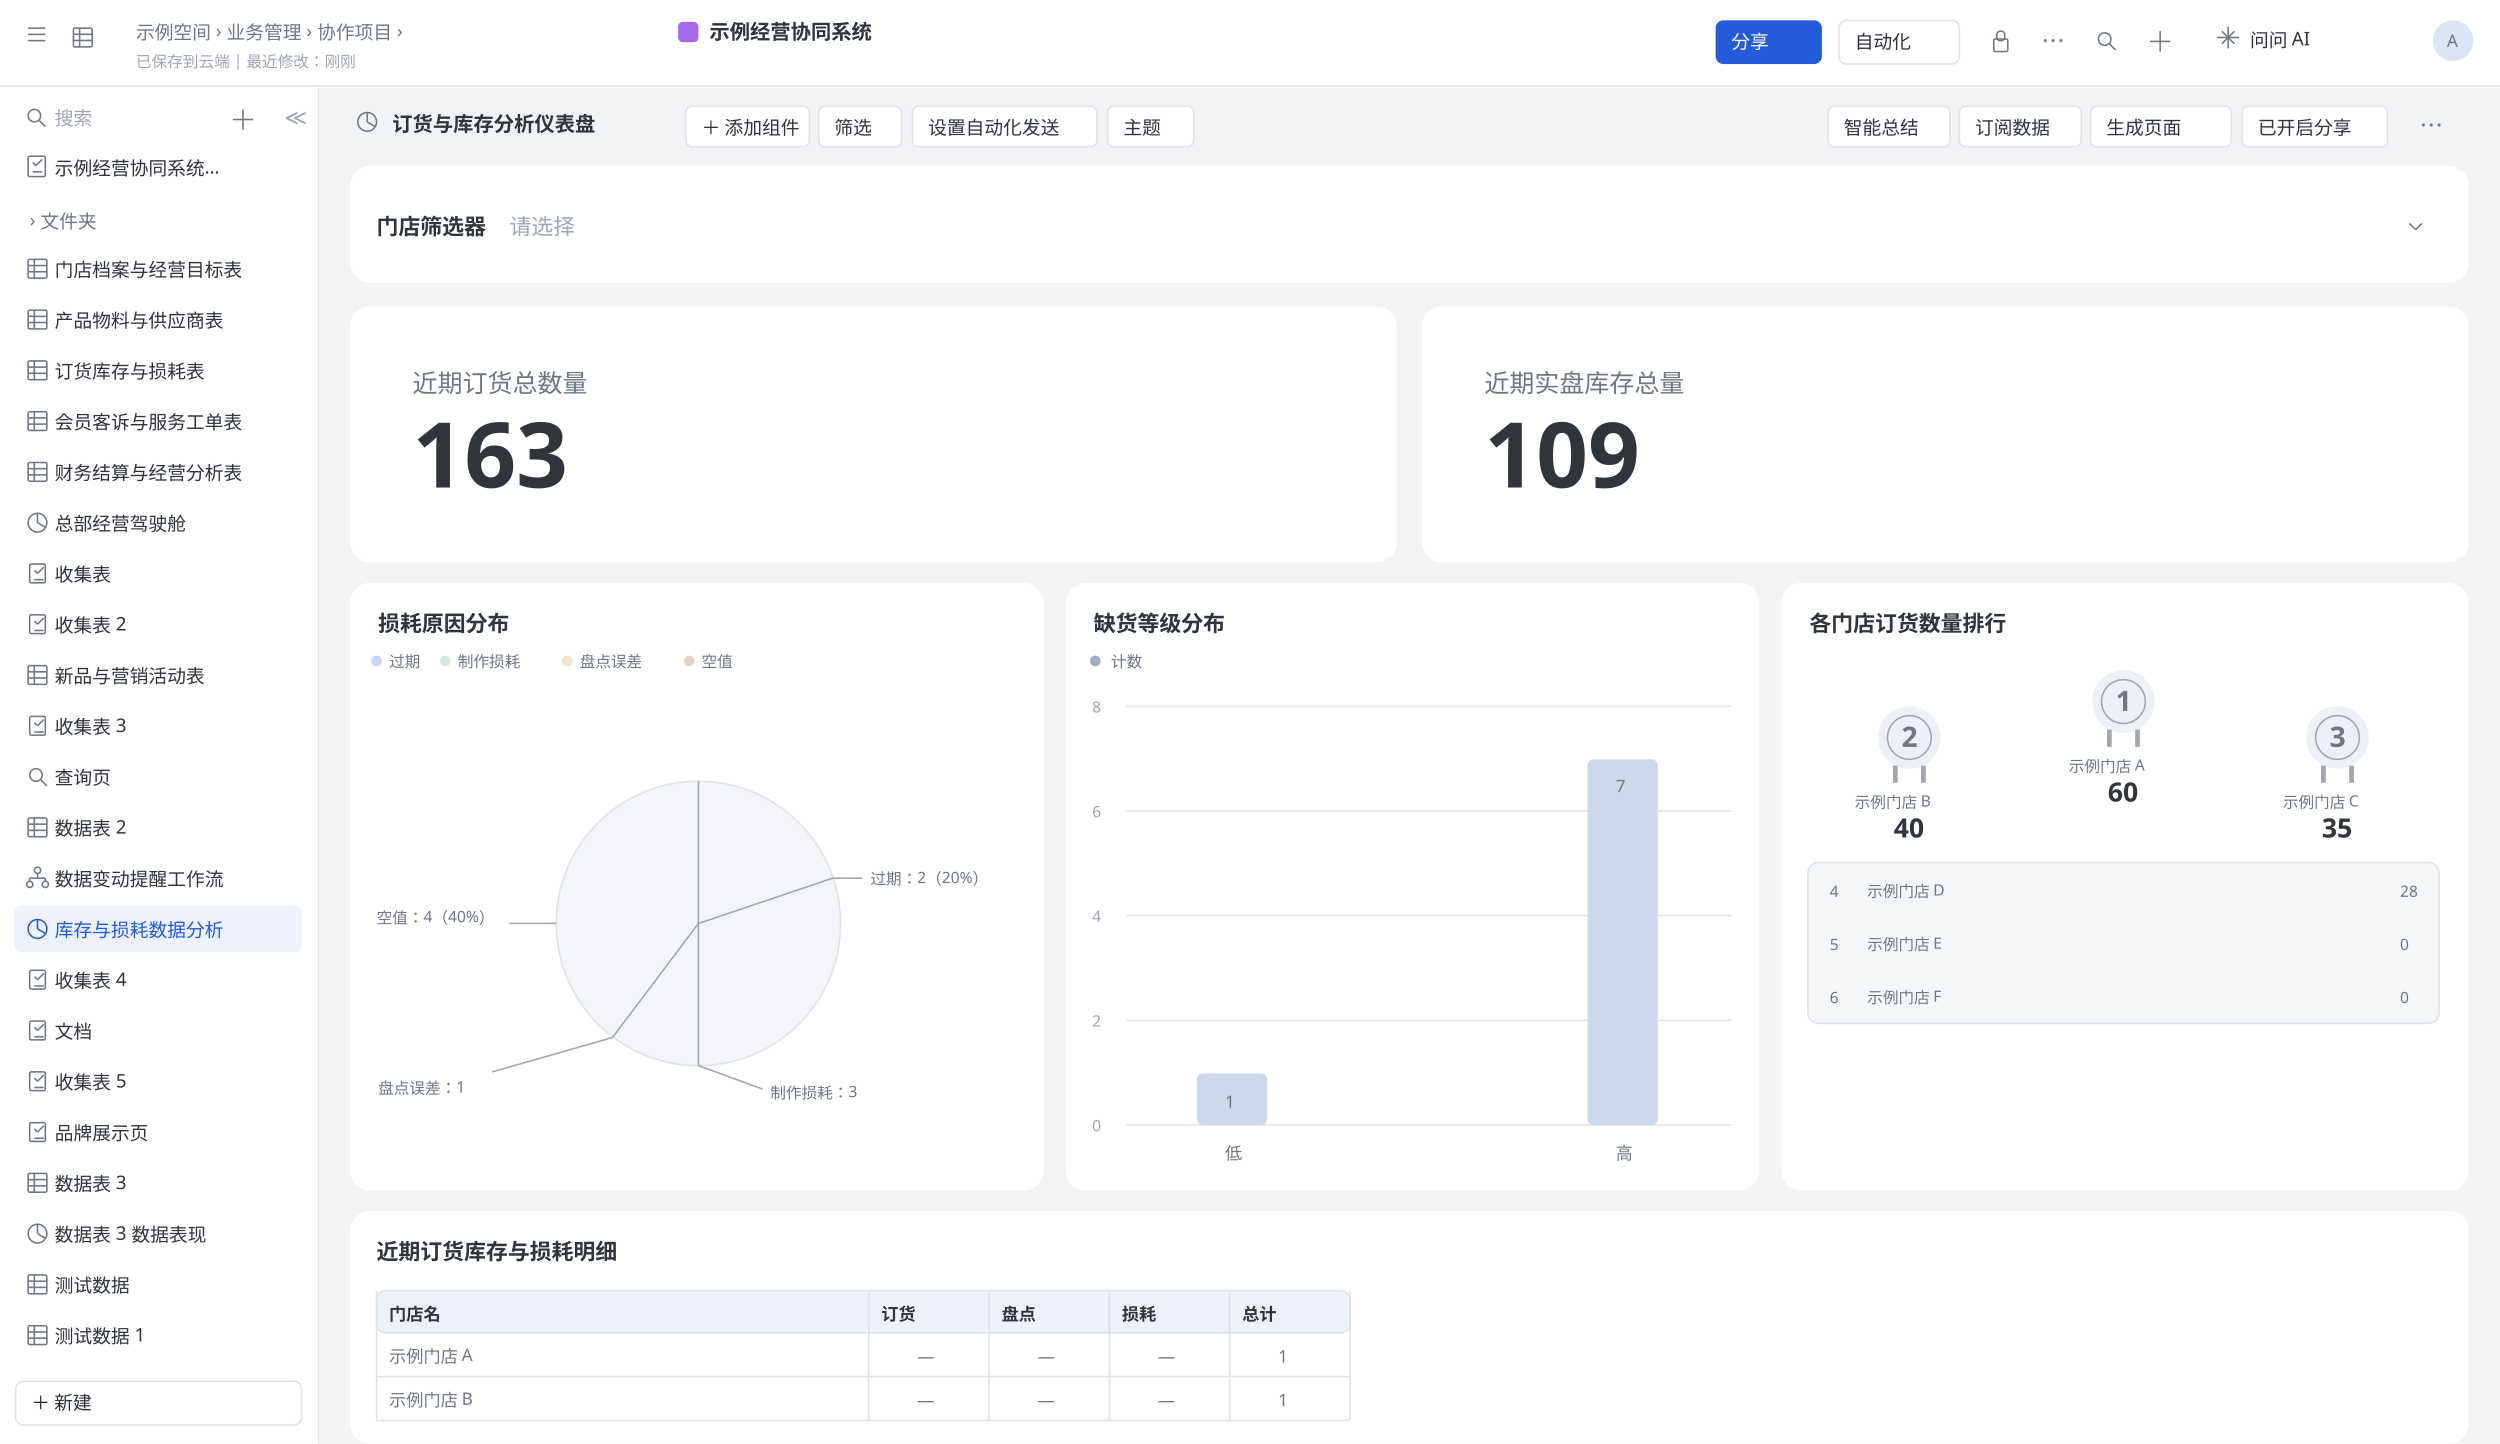
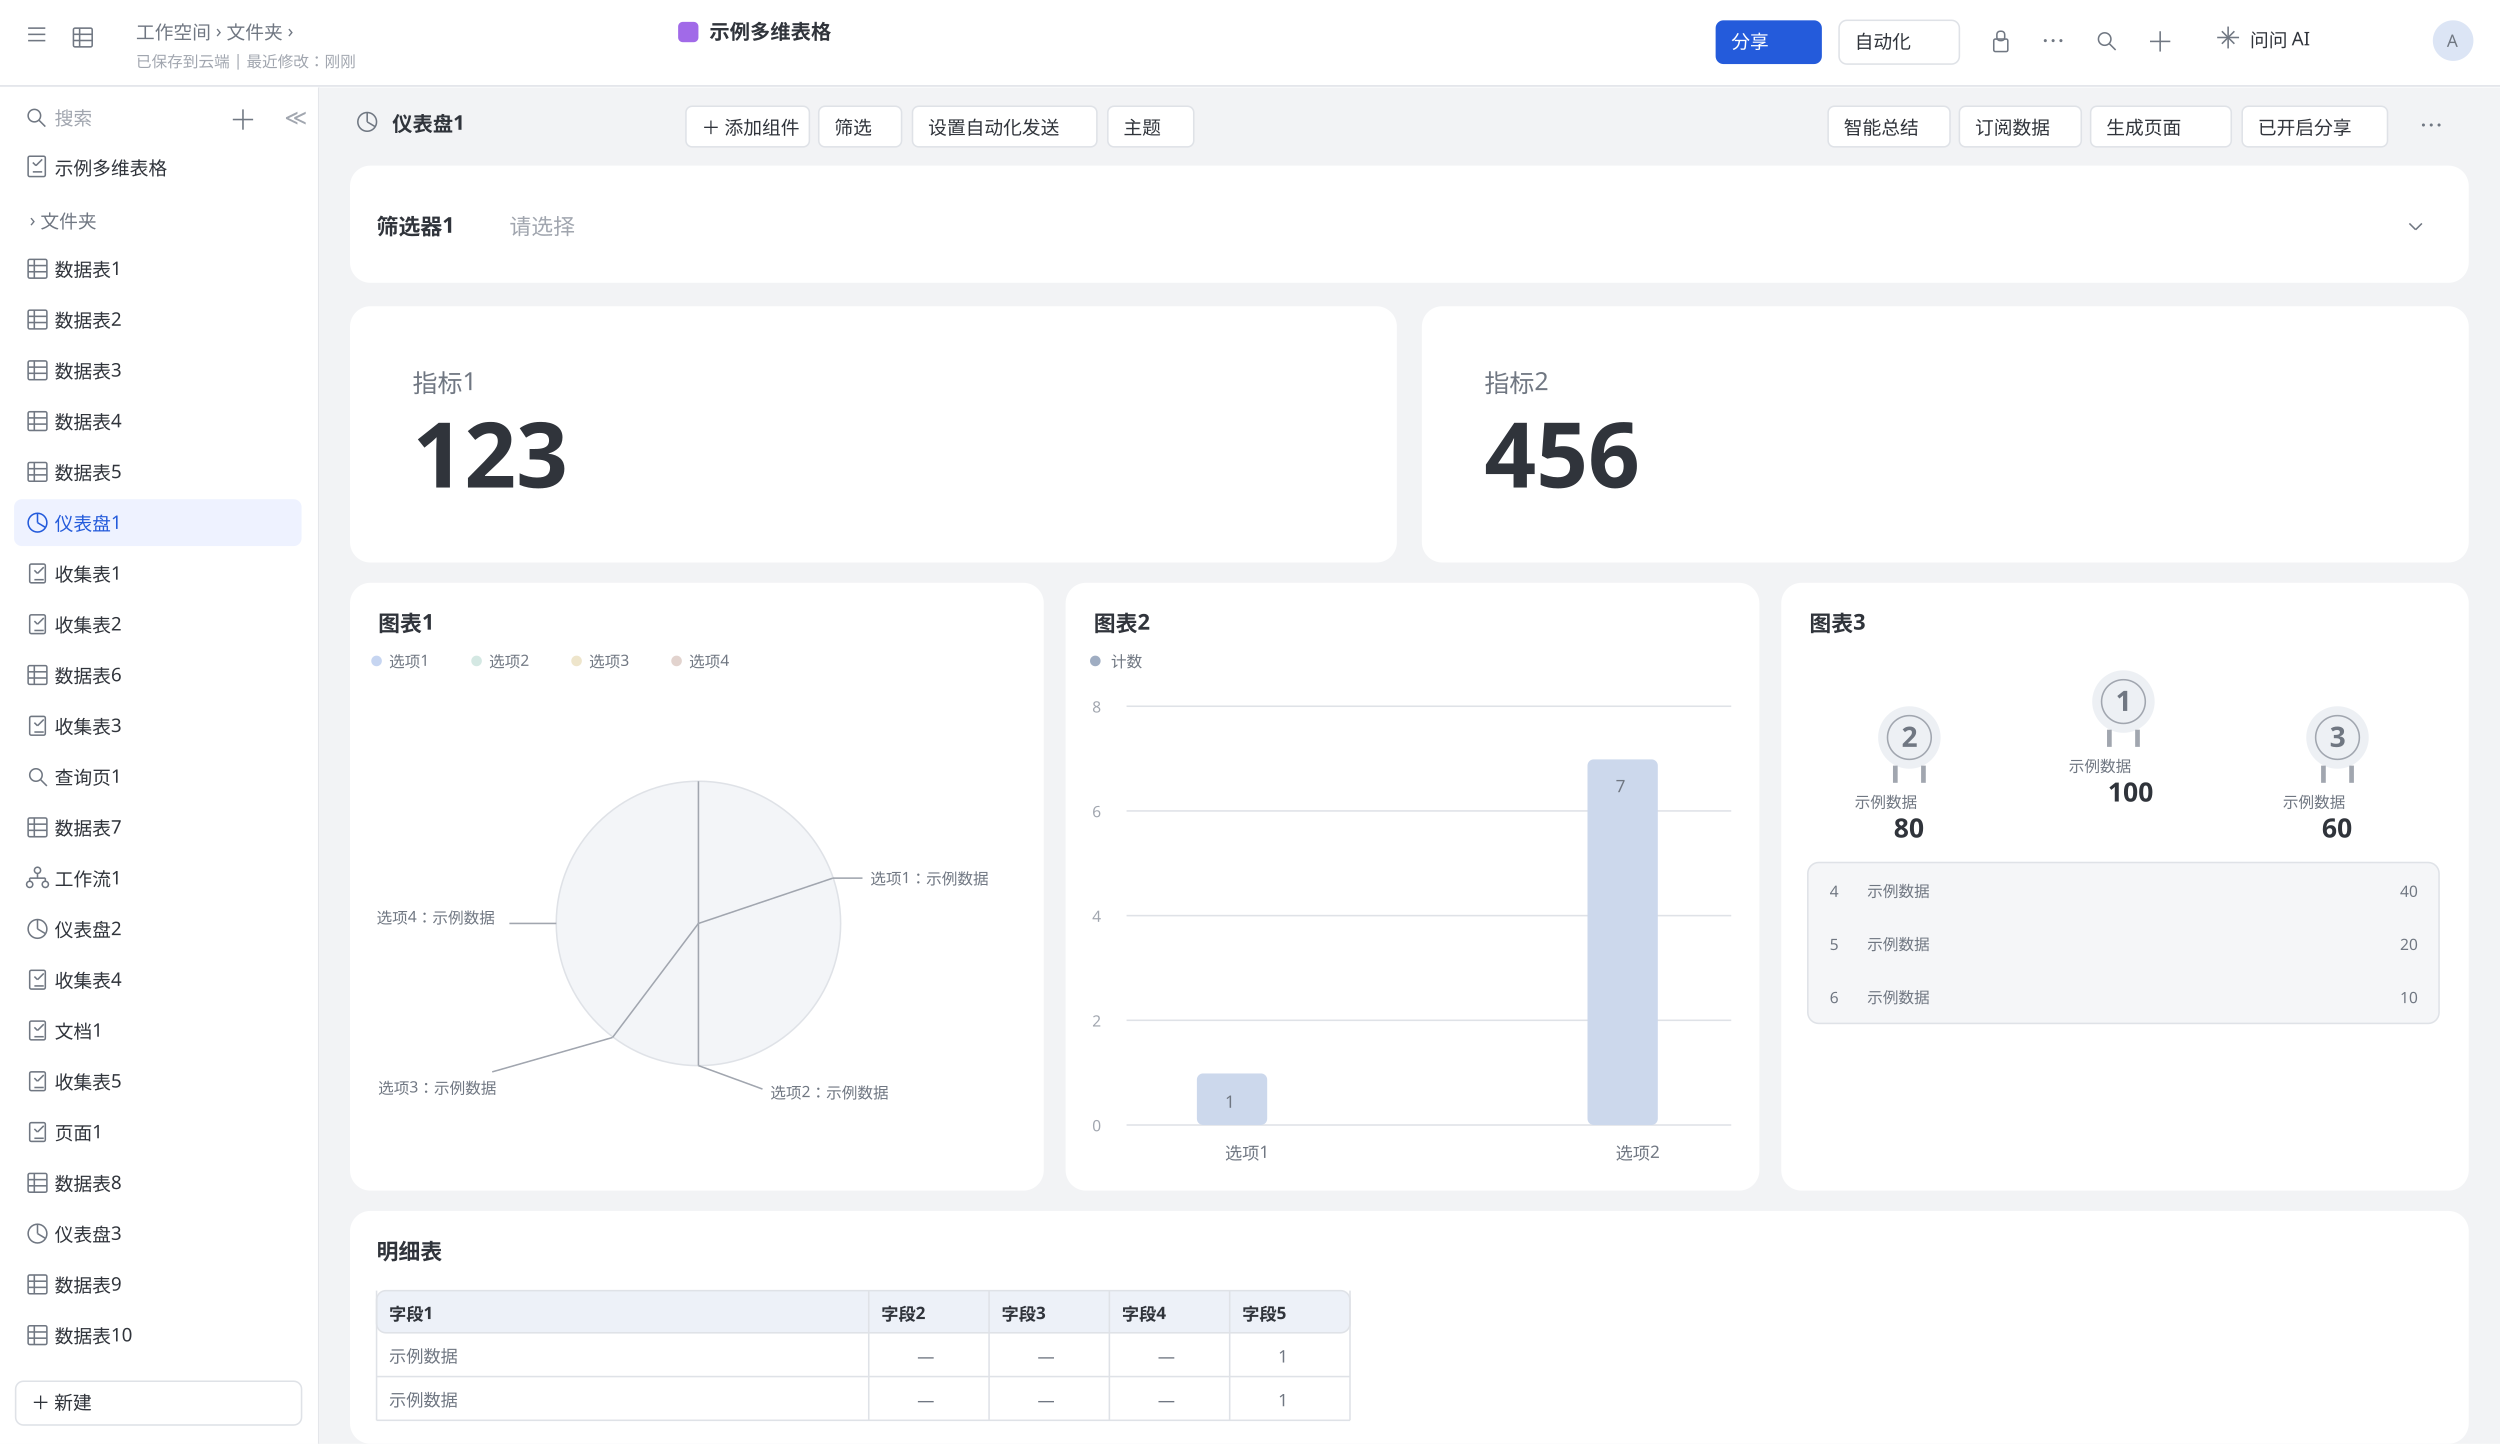
<svg xmlns="http://www.w3.org/2000/svg" width="1600" height="924" viewBox="0 0 1600 924">
  <rect x="0" y="0" width="1600" height="924" rx="0" fill="#ffffff" stroke="none" stroke-width="1" />
  <rect x="0" y="0" width="1600" height="56" rx="0" fill="#ffffff" stroke="none" stroke-width="1" />
  <line x1="0" y1="55" x2="1600" y2="55" stroke="#dfe2e7" stroke-width="1" />
  <line x1="18" y1="18" x2="29" y2="18" stroke="#707782" stroke-width="1" />
  <line x1="18" y1="22" x2="29" y2="22" stroke="#707782" stroke-width="1" />
  <line x1="18" y1="26" x2="29" y2="26" stroke="#707782" stroke-width="1" />
  <rect x="47" y="18" width="12" height="12" rx="1" fill="none" stroke="#707782" stroke-width="1" />
  <line x1="47" y1="21.96" x2="59" y2="21.96" stroke="#707782" stroke-width="1" />
  <line x1="47" y1="25.92" x2="59" y2="25.92" stroke="#707782" stroke-width="1" />
  <line x1="50.96" y1="18" x2="50.96" y2="30" stroke="#707782" stroke-width="1" />
-   <text x="87" y="25" fill="#707782" font-family="PingFang SC, Noto Sans SC, Microsoft YaHei, sans-serif" font-size="12" font-weight="400">示例空间  ›  业务管理  ›  协作项目  ›</text>
+   <text x="87" y="25" fill="#707782" font-family="PingFang SC, Noto Sans SC, Microsoft YaHei, sans-serif" font-size="12" font-weight="400">工作空间  ›  文件夹  ›</text>
  <rect x="434" y="14" width="13" height="13" rx="3" fill="#a16ae8" stroke="none" stroke-width="1" />
-   <text x="454" y="25" fill="#30343b" font-family="PingFang SC, Noto Sans SC, Microsoft YaHei, sans-serif" font-size="13" font-weight="550">示例经营协同系统</text>
+   <text x="454" y="25" fill="#30343b" font-family="PingFang SC, Noto Sans SC, Microsoft YaHei, sans-serif" font-size="13" font-weight="550">示例多维表格</text>
  <text x="87" y="43" fill="#a1a6af" font-family="PingFang SC, Noto Sans SC, Microsoft YaHei, sans-serif" font-size="10" font-weight="400">已保存到云端     |     最近修改：刚刚</text>
  <rect x="1098" y="13" width="68" height="28" rx="5" fill="#245bdb" stroke="none" stroke-width="1" />
  <text x="1108" y="31.0" fill="#ffffff" font-family="PingFang SC, Noto Sans SC, Microsoft YaHei, sans-serif" font-size="12" font-weight="500">分享</text>
  <rect x="1177" y="13" width="77" height="28" rx="5" fill="#ffffff" stroke="#dfe2e7" stroke-width="1" />
  <text x="1187" y="31.0" fill="#30343b" font-family="PingFang SC, Noto Sans SC, Microsoft YaHei, sans-serif" font-size="12" font-weight="500">自动化</text>
  <rect x="1276" y="25" width="9" height="8" rx="1" fill="none" stroke="#707782" stroke-width="1" />
  <rect x="1278" y="20" width="5" height="6" rx="2" fill="none" stroke="#707782" stroke-width="1" />
  <circle cx="1309" cy="26" r="1" fill="#707782" stroke="none" stroke-width="1" />
  <circle cx="1314" cy="26" r="1" fill="#707782" stroke="none" stroke-width="1" />
  <circle cx="1319" cy="26" r="1" fill="#707782" stroke="none" stroke-width="1" />
  <circle cx="1347" cy="25" r="4" fill="none" stroke="#707782" stroke-width="1" />
  <line x1="1350" y1="28" x2="1354" y2="32" stroke="#707782" stroke-width="1" />
  <line x1="1382.5" y1="20" x2="1382.5" y2="33" stroke="#707782" stroke-width="1" />
  <line x1="1376" y1="26.5" x2="1389" y2="26.5" stroke="#707782" stroke-width="1" />
  <line x1="1426" y1="17" x2="1426" y2="31" stroke="#707782" stroke-width="1" />
  <line x1="1419" y1="24" x2="1433" y2="24" stroke="#707782" stroke-width="1" />
  <line x1="1422" y1="20" x2="1430" y2="28" stroke="#707782" stroke-width="1" />
  <line x1="1422" y1="28" x2="1430" y2="20" stroke="#707782" stroke-width="1" />
  <text x="1440" y="30" fill="#30343b" font-family="PingFang SC, Noto Sans SC, Microsoft YaHei, sans-serif" font-size="12" font-weight="400">问问 AI</text>
  <circle cx="1570" cy="26" r="13" fill="#dce5f5" stroke="none" stroke-width="1" />
  <text x="1566" y="30" fill="#707782" font-family="PingFang SC, Noto Sans SC, Microsoft YaHei, sans-serif" font-size="11" font-weight="400">A</text>
  <rect x="0" y="56" width="204" height="868" rx="0" fill="#ffffff" stroke="none" stroke-width="1" />
  <line x1="204" y1="56" x2="204" y2="924" stroke="#dfe2e7" stroke-width="1" />
  <circle cx="22" cy="74" r="4" fill="none" stroke="#707782" stroke-width="1" />
  <line x1="25" y1="77" x2="29" y2="81" stroke="#707782" stroke-width="1" />
  <text x="35" y="80" fill="#a1a6af" font-family="PingFang SC, Noto Sans SC, Microsoft YaHei, sans-serif" font-size="12" font-weight="400">搜索</text>
  <line x1="155.5" y1="70" x2="155.5" y2="83" stroke="#707782" stroke-width="1" />
  <line x1="149" y1="76.5" x2="162" y2="76.5" stroke="#707782" stroke-width="1" />
  <text x="182" y="80" fill="#a1a6af" font-family="PingFang SC, Noto Sans SC, Microsoft YaHei, sans-serif" font-size="14" font-weight="400">≪</text>
  <rect x="18" y="100" width="11" height="13" rx="1" fill="none" stroke="#707782" stroke-width="1" />
  <line x1="21" y1="104" x2="23" y2="106" stroke="#707782" stroke-width="1" />
  <line x1="23" y1="106" x2="27" y2="102" stroke="#707782" stroke-width="1" />
  <line x1="21" y1="110" x2="27" y2="110" stroke="#707782" stroke-width="1" />
-   <text x="35" y="112" fill="#30343b" font-family="PingFang SC, Noto Sans SC, Microsoft YaHei, sans-serif" font-size="12" font-weight="400">示例经营协同系统…</text>
+   <text x="35" y="112" fill="#30343b" font-family="PingFang SC, Noto Sans SC, Microsoft YaHei, sans-serif" font-size="12" font-weight="400">示例多维表格</text>
  <text x="19" y="145" fill="#707782" font-family="PingFang SC, Noto Sans SC, Microsoft YaHei, sans-serif" font-size="12" font-weight="400">›  文件夹</text>
  <rect x="18" y="166.0" width="12" height="12" rx="1" fill="none" stroke="#707782" stroke-width="1" />
  <line x1="18" y1="169.96" x2="30" y2="169.96" stroke="#707782" stroke-width="1" />
  <line x1="18" y1="173.92" x2="30" y2="173.92" stroke="#707782" stroke-width="1" />
  <line x1="21.96" y1="166.0" x2="21.96" y2="178.0" stroke="#707782" stroke-width="1" />
-   <text x="35" y="177.0" fill="#30343b" font-family="PingFang SC, Noto Sans SC, Microsoft YaHei, sans-serif" font-size="12" font-weight="400">门店档案与经营目标表</text>
+   <text x="35" y="177.0" fill="#30343b" font-family="PingFang SC, Noto Sans SC, Microsoft YaHei, sans-serif" font-size="12" font-weight="400">数据表1</text>
  <rect x="18" y="198.5" width="12" height="12" rx="1" fill="none" stroke="#707782" stroke-width="1" />
  <line x1="18" y1="202.46" x2="30" y2="202.46" stroke="#707782" stroke-width="1" />
  <line x1="18" y1="206.42" x2="30" y2="206.42" stroke="#707782" stroke-width="1" />
  <line x1="21.96" y1="198.5" x2="21.96" y2="210.5" stroke="#707782" stroke-width="1" />
-   <text x="35" y="209.5" fill="#30343b" font-family="PingFang SC, Noto Sans SC, Microsoft YaHei, sans-serif" font-size="12" font-weight="400">产品物料与供应商表</text>
+   <text x="35" y="209.5" fill="#30343b" font-family="PingFang SC, Noto Sans SC, Microsoft YaHei, sans-serif" font-size="12" font-weight="400">数据表2</text>
  <rect x="18" y="231.0" width="12" height="12" rx="1" fill="none" stroke="#707782" stroke-width="1" />
  <line x1="18" y1="234.96" x2="30" y2="234.96" stroke="#707782" stroke-width="1" />
  <line x1="18" y1="238.92" x2="30" y2="238.92" stroke="#707782" stroke-width="1" />
  <line x1="21.96" y1="231.0" x2="21.96" y2="243.0" stroke="#707782" stroke-width="1" />
-   <text x="35" y="242.0" fill="#30343b" font-family="PingFang SC, Noto Sans SC, Microsoft YaHei, sans-serif" font-size="12" font-weight="400">订货库存与损耗表</text>
+   <text x="35" y="242.0" fill="#30343b" font-family="PingFang SC, Noto Sans SC, Microsoft YaHei, sans-serif" font-size="12" font-weight="400">数据表3</text>
  <rect x="18" y="263.5" width="12" height="12" rx="1" fill="none" stroke="#707782" stroke-width="1" />
  <line x1="18" y1="267.46" x2="30" y2="267.46" stroke="#707782" stroke-width="1" />
  <line x1="18" y1="271.42" x2="30" y2="271.42" stroke="#707782" stroke-width="1" />
  <line x1="21.96" y1="263.5" x2="21.96" y2="275.5" stroke="#707782" stroke-width="1" />
-   <text x="35" y="274.5" fill="#30343b" font-family="PingFang SC, Noto Sans SC, Microsoft YaHei, sans-serif" font-size="12" font-weight="400">会员客诉与服务工单表</text>
+   <text x="35" y="274.5" fill="#30343b" font-family="PingFang SC, Noto Sans SC, Microsoft YaHei, sans-serif" font-size="12" font-weight="400">数据表4</text>
  <rect x="18" y="296.0" width="12" height="12" rx="1" fill="none" stroke="#707782" stroke-width="1" />
  <line x1="18" y1="299.96" x2="30" y2="299.96" stroke="#707782" stroke-width="1" />
  <line x1="18" y1="303.92" x2="30" y2="303.92" stroke="#707782" stroke-width="1" />
  <line x1="21.96" y1="296.0" x2="21.96" y2="308.0" stroke="#707782" stroke-width="1" />
-   <text x="35" y="307.0" fill="#30343b" font-family="PingFang SC, Noto Sans SC, Microsoft YaHei, sans-serif" font-size="12" font-weight="400">财务结算与经营分析表</text>
-   <circle cx="24" cy="334.5" r="6" fill="none" stroke="#707782" stroke-width="1" />
-   <line x1="24" y1="328.5" x2="24" y2="334.5" stroke="#707782" stroke-width="1" />
-   <line x1="24" y1="334.5" x2="29" y2="337.5" stroke="#707782" stroke-width="1" />
-   <text x="35" y="339.5" fill="#30343b" font-family="PingFang SC, Noto Sans SC, Microsoft YaHei, sans-serif" font-size="12" font-weight="400">总部经营驾驶舱</text>
+   <text x="35" y="307.0" fill="#30343b" font-family="PingFang SC, Noto Sans SC, Microsoft YaHei, sans-serif" font-size="12" font-weight="400">数据表5</text>
+   <rect x="9" y="319.5" width="184" height="30" rx="5" fill="#eef2ff" stroke="none" stroke-width="1" />
+   <circle cx="24" cy="334.5" r="6" fill="none" stroke="#245bdb" stroke-width="1" />
+   <line x1="24" y1="328.5" x2="24" y2="334.5" stroke="#245bdb" stroke-width="1" />
+   <line x1="24" y1="334.5" x2="29" y2="337.5" stroke="#245bdb" stroke-width="1" />
+   <text x="35" y="339.5" fill="#245bdb" font-family="PingFang SC, Noto Sans SC, Microsoft YaHei, sans-serif" font-size="12" font-weight="400">仪表盘1</text>
  <rect x="19" y="361.0" width="10" height="12" rx="1" fill="none" stroke="#707782" stroke-width="1" />
  <line x1="22" y1="365.0" x2="24" y2="367.0" stroke="#707782" stroke-width="1" />
  <line x1="24" y1="367.0" x2="28" y2="363.0" stroke="#707782" stroke-width="1" />
  <line x1="22" y1="371.0" x2="28" y2="371.0" stroke="#707782" stroke-width="1" />
-   <text x="35" y="372.0" fill="#30343b" font-family="PingFang SC, Noto Sans SC, Microsoft YaHei, sans-serif" font-size="12" font-weight="400">收集表</text>
+   <text x="35" y="372.0" fill="#30343b" font-family="PingFang SC, Noto Sans SC, Microsoft YaHei, sans-serif" font-size="12" font-weight="400">收集表1</text>
  <rect x="19" y="393.5" width="10" height="12" rx="1" fill="none" stroke="#707782" stroke-width="1" />
  <line x1="22" y1="397.5" x2="24" y2="399.5" stroke="#707782" stroke-width="1" />
  <line x1="24" y1="399.5" x2="28" y2="395.5" stroke="#707782" stroke-width="1" />
  <line x1="22" y1="403.5" x2="28" y2="403.5" stroke="#707782" stroke-width="1" />
-   <text x="35" y="404.5" fill="#30343b" font-family="PingFang SC, Noto Sans SC, Microsoft YaHei, sans-serif" font-size="12" font-weight="400">收集表 2</text>
+   <text x="35" y="404.5" fill="#30343b" font-family="PingFang SC, Noto Sans SC, Microsoft YaHei, sans-serif" font-size="12" font-weight="400">收集表2</text>
  <rect x="18" y="426.0" width="12" height="12" rx="1" fill="none" stroke="#707782" stroke-width="1" />
  <line x1="18" y1="429.96" x2="30" y2="429.96" stroke="#707782" stroke-width="1" />
  <line x1="18" y1="433.92" x2="30" y2="433.92" stroke="#707782" stroke-width="1" />
  <line x1="21.96" y1="426.0" x2="21.96" y2="438.0" stroke="#707782" stroke-width="1" />
-   <text x="35" y="437.0" fill="#30343b" font-family="PingFang SC, Noto Sans SC, Microsoft YaHei, sans-serif" font-size="12" font-weight="400">新品与营销活动表</text>
+   <text x="35" y="437.0" fill="#30343b" font-family="PingFang SC, Noto Sans SC, Microsoft YaHei, sans-serif" font-size="12" font-weight="400">数据表6</text>
  <rect x="19" y="458.5" width="10" height="12" rx="1" fill="none" stroke="#707782" stroke-width="1" />
  <line x1="22" y1="462.5" x2="24" y2="464.5" stroke="#707782" stroke-width="1" />
  <line x1="24" y1="464.5" x2="28" y2="460.5" stroke="#707782" stroke-width="1" />
  <line x1="22" y1="468.5" x2="28" y2="468.5" stroke="#707782" stroke-width="1" />
-   <text x="35" y="469.5" fill="#30343b" font-family="PingFang SC, Noto Sans SC, Microsoft YaHei, sans-serif" font-size="12" font-weight="400">收集表 3</text>
+   <text x="35" y="469.5" fill="#30343b" font-family="PingFang SC, Noto Sans SC, Microsoft YaHei, sans-serif" font-size="12" font-weight="400">收集表3</text>
  <circle cx="23" cy="496.0" r="4" fill="none" stroke="#707782" stroke-width="1" />
  <line x1="26" y1="499.0" x2="30" y2="503.0" stroke="#707782" stroke-width="1" />
-   <text x="35" y="502.0" fill="#30343b" font-family="PingFang SC, Noto Sans SC, Microsoft YaHei, sans-serif" font-size="12" font-weight="400">查询页</text>
+   <text x="35" y="502.0" fill="#30343b" font-family="PingFang SC, Noto Sans SC, Microsoft YaHei, sans-serif" font-size="12" font-weight="400">查询页1</text>
  <rect x="18" y="523.5" width="12" height="12" rx="1" fill="none" stroke="#707782" stroke-width="1" />
  <line x1="18" y1="527.46" x2="30" y2="527.46" stroke="#707782" stroke-width="1" />
  <line x1="18" y1="531.42" x2="30" y2="531.42" stroke="#707782" stroke-width="1" />
  <line x1="21.96" y1="523.5" x2="21.96" y2="535.5" stroke="#707782" stroke-width="1" />
-   <text x="35" y="534.5" fill="#30343b" font-family="PingFang SC, Noto Sans SC, Microsoft YaHei, sans-serif" font-size="12" font-weight="400">数据表 2</text>
+   <text x="35" y="534.5" fill="#30343b" font-family="PingFang SC, Noto Sans SC, Microsoft YaHei, sans-serif" font-size="12" font-weight="400">数据表7</text>
  <circle cx="24" cy="557.0" r="2" fill="none" stroke="#707782" stroke-width="1" />
  <circle cx="19" cy="566.0" r="2" fill="none" stroke="#707782" stroke-width="1" />
  <circle cx="29" cy="566.0" r="2" fill="none" stroke="#707782" stroke-width="1" />
  <line x1="24" y1="559.0" x2="24" y2="562.0" stroke="#707782" stroke-width="1" />
  <line x1="19" y1="562.0" x2="29" y2="562.0" stroke="#707782" stroke-width="1" />
  <line x1="19" y1="562.0" x2="19" y2="564.0" stroke="#707782" stroke-width="1" />
  <line x1="29" y1="562.0" x2="29" y2="564.0" stroke="#707782" stroke-width="1" />
-   <text x="35" y="567.0" fill="#30343b" font-family="PingFang SC, Noto Sans SC, Microsoft YaHei, sans-serif" font-size="12" font-weight="400">数据变动提醒工作流</text>
-   <rect x="9" y="579.5" width="184" height="30" rx="5" fill="#eef2ff" stroke="none" stroke-width="1" />
-   <circle cx="24" cy="594.5" r="6" fill="none" stroke="#245bdb" stroke-width="1" />
-   <line x1="24" y1="588.5" x2="24" y2="594.5" stroke="#245bdb" stroke-width="1" />
-   <line x1="24" y1="594.5" x2="29" y2="597.5" stroke="#245bdb" stroke-width="1" />
-   <text x="35" y="599.5" fill="#245bdb" font-family="PingFang SC, Noto Sans SC, Microsoft YaHei, sans-serif" font-size="12" font-weight="400">库存与损耗数据分析</text>
+   <text x="35" y="567.0" fill="#30343b" font-family="PingFang SC, Noto Sans SC, Microsoft YaHei, sans-serif" font-size="12" font-weight="400">工作流1</text>
+   <circle cx="24" cy="594.5" r="6" fill="none" stroke="#707782" stroke-width="1" />
+   <line x1="24" y1="588.5" x2="24" y2="594.5" stroke="#707782" stroke-width="1" />
+   <line x1="24" y1="594.5" x2="29" y2="597.5" stroke="#707782" stroke-width="1" />
+   <text x="35" y="599.5" fill="#30343b" font-family="PingFang SC, Noto Sans SC, Microsoft YaHei, sans-serif" font-size="12" font-weight="400">仪表盘2</text>
  <rect x="19" y="621.0" width="10" height="12" rx="1" fill="none" stroke="#707782" stroke-width="1" />
  <line x1="22" y1="625.0" x2="24" y2="627.0" stroke="#707782" stroke-width="1" />
  <line x1="24" y1="627.0" x2="28" y2="623.0" stroke="#707782" stroke-width="1" />
  <line x1="22" y1="631.0" x2="28" y2="631.0" stroke="#707782" stroke-width="1" />
-   <text x="35" y="632.0" fill="#30343b" font-family="PingFang SC, Noto Sans SC, Microsoft YaHei, sans-serif" font-size="12" font-weight="400">收集表 4</text>
+   <text x="35" y="632.0" fill="#30343b" font-family="PingFang SC, Noto Sans SC, Microsoft YaHei, sans-serif" font-size="12" font-weight="400">收集表4</text>
  <rect x="19" y="653.5" width="10" height="12" rx="1" fill="none" stroke="#707782" stroke-width="1" />
  <line x1="22" y1="657.5" x2="24" y2="659.5" stroke="#707782" stroke-width="1" />
  <line x1="24" y1="659.5" x2="28" y2="655.5" stroke="#707782" stroke-width="1" />
  <line x1="22" y1="663.5" x2="28" y2="663.5" stroke="#707782" stroke-width="1" />
-   <text x="35" y="664.5" fill="#30343b" font-family="PingFang SC, Noto Sans SC, Microsoft YaHei, sans-serif" font-size="12" font-weight="400">文档</text>
+   <text x="35" y="664.5" fill="#30343b" font-family="PingFang SC, Noto Sans SC, Microsoft YaHei, sans-serif" font-size="12" font-weight="400">文档1</text>
  <rect x="19" y="686.0" width="10" height="12" rx="1" fill="none" stroke="#707782" stroke-width="1" />
  <line x1="22" y1="690.0" x2="24" y2="692.0" stroke="#707782" stroke-width="1" />
  <line x1="24" y1="692.0" x2="28" y2="688.0" stroke="#707782" stroke-width="1" />
  <line x1="22" y1="696.0" x2="28" y2="696.0" stroke="#707782" stroke-width="1" />
-   <text x="35" y="697.0" fill="#30343b" font-family="PingFang SC, Noto Sans SC, Microsoft YaHei, sans-serif" font-size="12" font-weight="400">收集表 5</text>
+   <text x="35" y="697.0" fill="#30343b" font-family="PingFang SC, Noto Sans SC, Microsoft YaHei, sans-serif" font-size="12" font-weight="400">收集表5</text>
  <rect x="19" y="718.5" width="10" height="12" rx="1" fill="none" stroke="#707782" stroke-width="1" />
  <line x1="22" y1="722.5" x2="24" y2="724.5" stroke="#707782" stroke-width="1" />
  <line x1="24" y1="724.5" x2="28" y2="720.5" stroke="#707782" stroke-width="1" />
  <line x1="22" y1="728.5" x2="28" y2="728.5" stroke="#707782" stroke-width="1" />
-   <text x="35" y="729.5" fill="#30343b" font-family="PingFang SC, Noto Sans SC, Microsoft YaHei, sans-serif" font-size="12" font-weight="400">品牌展示页</text>
+   <text x="35" y="729.5" fill="#30343b" font-family="PingFang SC, Noto Sans SC, Microsoft YaHei, sans-serif" font-size="12" font-weight="400">页面1</text>
  <rect x="18" y="751.0" width="12" height="12" rx="1" fill="none" stroke="#707782" stroke-width="1" />
  <line x1="18" y1="754.96" x2="30" y2="754.96" stroke="#707782" stroke-width="1" />
  <line x1="18" y1="758.92" x2="30" y2="758.92" stroke="#707782" stroke-width="1" />
  <line x1="21.96" y1="751.0" x2="21.96" y2="763.0" stroke="#707782" stroke-width="1" />
-   <text x="35" y="762.0" fill="#30343b" font-family="PingFang SC, Noto Sans SC, Microsoft YaHei, sans-serif" font-size="12" font-weight="400">数据表 3</text>
+   <text x="35" y="762.0" fill="#30343b" font-family="PingFang SC, Noto Sans SC, Microsoft YaHei, sans-serif" font-size="12" font-weight="400">数据表8</text>
  <circle cx="24" cy="789.5" r="6" fill="none" stroke="#707782" stroke-width="1" />
  <line x1="24" y1="783.5" x2="24" y2="789.5" stroke="#707782" stroke-width="1" />
  <line x1="24" y1="789.5" x2="29" y2="792.5" stroke="#707782" stroke-width="1" />
-   <text x="35" y="794.5" fill="#30343b" font-family="PingFang SC, Noto Sans SC, Microsoft YaHei, sans-serif" font-size="12" font-weight="400">数据表 3 数据表现</text>
+   <text x="35" y="794.5" fill="#30343b" font-family="PingFang SC, Noto Sans SC, Microsoft YaHei, sans-serif" font-size="12" font-weight="400">仪表盘3</text>
  <rect x="18" y="816.0" width="12" height="12" rx="1" fill="none" stroke="#707782" stroke-width="1" />
  <line x1="18" y1="819.96" x2="30" y2="819.96" stroke="#707782" stroke-width="1" />
  <line x1="18" y1="823.92" x2="30" y2="823.92" stroke="#707782" stroke-width="1" />
  <line x1="21.96" y1="816.0" x2="21.96" y2="828.0" stroke="#707782" stroke-width="1" />
-   <text x="35" y="827.0" fill="#30343b" font-family="PingFang SC, Noto Sans SC, Microsoft YaHei, sans-serif" font-size="12" font-weight="400">测试数据</text>
+   <text x="35" y="827.0" fill="#30343b" font-family="PingFang SC, Noto Sans SC, Microsoft YaHei, sans-serif" font-size="12" font-weight="400">数据表9</text>
  <rect x="18" y="848.5" width="12" height="12" rx="1" fill="none" stroke="#707782" stroke-width="1" />
  <line x1="18" y1="852.46" x2="30" y2="852.46" stroke="#707782" stroke-width="1" />
  <line x1="18" y1="856.42" x2="30" y2="856.42" stroke="#707782" stroke-width="1" />
  <line x1="21.96" y1="848.5" x2="21.96" y2="860.5" stroke="#707782" stroke-width="1" />
-   <text x="35" y="859.5" fill="#30343b" font-family="PingFang SC, Noto Sans SC, Microsoft YaHei, sans-serif" font-size="12" font-weight="400">测试数据 1</text>
+   <text x="35" y="859.5" fill="#30343b" font-family="PingFang SC, Noto Sans SC, Microsoft YaHei, sans-serif" font-size="12" font-weight="400">数据表10</text>
  <rect x="10" y="884" width="183" height="28" rx="5" fill="#ffffff" stroke="#dfe2e7" stroke-width="1" />
  <text x="20" y="902.0" fill="#30343b" font-family="PingFang SC, Noto Sans SC, Microsoft YaHei, sans-serif" font-size="12" font-weight="500">＋ 新建</text>
  <rect x="204" y="56" width="1396" height="868" rx="0" fill="#f2f3f5" stroke="none" stroke-width="1" />
  <circle cx="235" cy="78" r="6" fill="none" stroke="#707782" stroke-width="1" />
  <line x1="235" y1="72" x2="235" y2="78" stroke="#707782" stroke-width="1" />
  <line x1="235" y1="78" x2="240" y2="81" stroke="#707782" stroke-width="1" />
-   <text x="251" y="84" fill="#30343b" font-family="PingFang SC, Noto Sans SC, Microsoft YaHei, sans-serif" font-size="13" font-weight="600">订货与库存分析仪表盘</text>
+   <text x="251" y="84" fill="#30343b" font-family="PingFang SC, Noto Sans SC, Microsoft YaHei, sans-serif" font-size="13" font-weight="600">仪表盘1</text>
  <rect x="439" y="68" width="79" height="26" rx="4" fill="#ffffff" stroke="#dfe2e7" stroke-width="1" />
  <text x="449" y="86" fill="#30343b" font-family="PingFang SC, Noto Sans SC, Microsoft YaHei, sans-serif" font-size="12" font-weight="400">＋ 添加组件</text>
  <rect x="524" y="68" width="53" height="26" rx="4" fill="#ffffff" stroke="#dfe2e7" stroke-width="1" />
  <text x="534" y="86" fill="#30343b" font-family="PingFang SC, Noto Sans SC, Microsoft YaHei, sans-serif" font-size="12" font-weight="400">筛选</text>
  <rect x="584" y="68" width="118" height="26" rx="4" fill="#ffffff" stroke="#dfe2e7" stroke-width="1" />
  <text x="594" y="86" fill="#30343b" font-family="PingFang SC, Noto Sans SC, Microsoft YaHei, sans-serif" font-size="12" font-weight="400">设置自动化发送</text>
  <rect x="709" y="68" width="55" height="26" rx="4" fill="#ffffff" stroke="#dfe2e7" stroke-width="1" />
  <text x="719" y="86" fill="#30343b" font-family="PingFang SC, Noto Sans SC, Microsoft YaHei, sans-serif" font-size="12" font-weight="400">主题</text>
  <rect x="1170" y="68" width="78" height="26" rx="4" fill="#ffffff" stroke="#dfe2e7" stroke-width="1" />
  <text x="1180" y="86" fill="#30343b" font-family="PingFang SC, Noto Sans SC, Microsoft YaHei, sans-serif" font-size="12" font-weight="400">智能总结</text>
  <rect x="1254" y="68" width="78" height="26" rx="4" fill="#ffffff" stroke="#dfe2e7" stroke-width="1" />
  <text x="1264" y="86" fill="#30343b" font-family="PingFang SC, Noto Sans SC, Microsoft YaHei, sans-serif" font-size="12" font-weight="400">订阅数据</text>
  <rect x="1338" y="68" width="90" height="26" rx="4" fill="#ffffff" stroke="#dfe2e7" stroke-width="1" />
  <text x="1348" y="86" fill="#30343b" font-family="PingFang SC, Noto Sans SC, Microsoft YaHei, sans-serif" font-size="12" font-weight="400">生成页面</text>
  <rect x="1435" y="68" width="93" height="26" rx="4" fill="#ffffff" stroke="#dfe2e7" stroke-width="1" />
  <text x="1445" y="86" fill="#30343b" font-family="PingFang SC, Noto Sans SC, Microsoft YaHei, sans-serif" font-size="12" font-weight="400">已开启分享</text>
  <circle cx="1551" cy="80" r="1" fill="#707782" stroke="none" stroke-width="1" />
  <circle cx="1556" cy="80" r="1" fill="#707782" stroke="none" stroke-width="1" />
  <circle cx="1561" cy="80" r="1" fill="#707782" stroke="none" stroke-width="1" />
  <rect x="224" y="106" width="1356" height="75" rx="13" fill="#ffffff" stroke="none" stroke-width="1" />
-   <text x="241" y="150" fill="#30343b" font-family="PingFang SC, Noto Sans SC, Microsoft YaHei, sans-serif" font-size="14" font-weight="600">门店筛选器</text>
+   <text x="241" y="150" fill="#30343b" font-family="PingFang SC, Noto Sans SC, Microsoft YaHei, sans-serif" font-size="14" font-weight="600">筛选器1</text>
  <text x="326" y="150" fill="#a1a6af" font-family="PingFang SC, Noto Sans SC, Microsoft YaHei, sans-serif" font-size="14" font-weight="400">请选择</text>
  <line x1="1542" y1="143" x2="1546" y2="147" stroke="#707782" stroke-width="1" />
  <line x1="1546" y1="147" x2="1550" y2="143" stroke="#707782" stroke-width="1" />
  <rect x="224" y="196" width="670" height="164" rx="13" fill="#ffffff" stroke="none" stroke-width="1" />
-   <text x="264" y="251" fill="#707782" font-family="PingFang SC, Noto Sans SC, Microsoft YaHei, sans-serif" font-size="16" font-weight="400">近期订货总数量</text>
-   <text x="264" y="312" fill="#30343b" font-family="PingFang SC, Noto Sans SC, Microsoft YaHei, sans-serif" font-size="58" font-weight="650">163</text>
+   <text x="264" y="251" fill="#707782" font-family="PingFang SC, Noto Sans SC, Microsoft YaHei, sans-serif" font-size="16" font-weight="400">指标1</text>
+   <text x="264" y="312" fill="#30343b" font-family="PingFang SC, Noto Sans SC, Microsoft YaHei, sans-serif" font-size="58" font-weight="650">123</text>
  <rect x="910" y="196" width="670" height="164" rx="13" fill="#ffffff" stroke="none" stroke-width="1" />
-   <text x="950" y="251" fill="#707782" font-family="PingFang SC, Noto Sans SC, Microsoft YaHei, sans-serif" font-size="16" font-weight="400">近期实盘库存总量</text>
-   <text x="950" y="312" fill="#30343b" font-family="PingFang SC, Noto Sans SC, Microsoft YaHei, sans-serif" font-size="58" font-weight="650">109</text>
+   <text x="950" y="251" fill="#707782" font-family="PingFang SC, Noto Sans SC, Microsoft YaHei, sans-serif" font-size="16" font-weight="400">指标2</text>
+   <text x="950" y="312" fill="#30343b" font-family="PingFang SC, Noto Sans SC, Microsoft YaHei, sans-serif" font-size="58" font-weight="650">456</text>
  <rect x="224" y="373" width="444" height="389" rx="13" fill="#ffffff" stroke="none" stroke-width="1" />
-   <text x="242" y="404" fill="#30343b" font-family="PingFang SC, Noto Sans SC, Microsoft YaHei, sans-serif" font-size="14" font-weight="600">损耗原因分布</text>
+   <text x="242" y="404" fill="#30343b" font-family="PingFang SC, Noto Sans SC, Microsoft YaHei, sans-serif" font-size="14" font-weight="600">图表1</text>
  <rect x="682" y="373" width="444" height="389" rx="13" fill="#ffffff" stroke="none" stroke-width="1" />
-   <text x="700" y="404" fill="#30343b" font-family="PingFang SC, Noto Sans SC, Microsoft YaHei, sans-serif" font-size="14" font-weight="600">缺货等级分布</text>
+   <text x="700" y="404" fill="#30343b" font-family="PingFang SC, Noto Sans SC, Microsoft YaHei, sans-serif" font-size="14" font-weight="600">图表2</text>
  <rect x="1140" y="373" width="440" height="389" rx="13" fill="#ffffff" stroke="none" stroke-width="1" />
-   <text x="1158" y="404" fill="#30343b" font-family="PingFang SC, Noto Sans SC, Microsoft YaHei, sans-serif" font-size="14" font-weight="600">各门店订货数量排行</text>
+   <text x="1158" y="404" fill="#30343b" font-family="PingFang SC, Noto Sans SC, Microsoft YaHei, sans-serif" font-size="14" font-weight="600">图表3</text>
  <circle cx="241" cy="423" r="3.4" fill="#c6d5f1" stroke="none" stroke-width="1" />
-   <text x="249" y="427" fill="#707782" font-family="PingFang SC, Noto Sans SC, Microsoft YaHei, sans-serif" font-size="10" font-weight="400">过期</text>
-   <circle cx="285" cy="423" r="3.4" fill="#d4e8e3" stroke="none" stroke-width="1" />
-   <text x="293" y="427" fill="#707782" font-family="PingFang SC, Noto Sans SC, Microsoft YaHei, sans-serif" font-size="10" font-weight="400">制作损耗</text>
-   <circle cx="363" cy="423" r="3.4" fill="#eee5cb" stroke="none" stroke-width="1" />
-   <text x="371" y="427" fill="#707782" font-family="PingFang SC, Noto Sans SC, Microsoft YaHei, sans-serif" font-size="10" font-weight="400">盘点误差</text>
-   <circle cx="441" cy="423" r="3.4" fill="#e2d3ce" stroke="none" stroke-width="1" />
-   <text x="449" y="427" fill="#707782" font-family="PingFang SC, Noto Sans SC, Microsoft YaHei, sans-serif" font-size="10" font-weight="400">空值</text>
+   <text x="249" y="427" fill="#707782" font-family="PingFang SC, Noto Sans SC, Microsoft YaHei, sans-serif" font-size="10" font-weight="400">选项1</text>
+   <circle cx="305" cy="423" r="3.4" fill="#d4e8e3" stroke="none" stroke-width="1" />
+   <text x="313" y="427" fill="#707782" font-family="PingFang SC, Noto Sans SC, Microsoft YaHei, sans-serif" font-size="10" font-weight="400">选项2</text>
+   <circle cx="369" cy="423" r="3.4" fill="#eee5cb" stroke="none" stroke-width="1" />
+   <text x="377" y="427" fill="#707782" font-family="PingFang SC, Noto Sans SC, Microsoft YaHei, sans-serif" font-size="10" font-weight="400">选项3</text>
+   <circle cx="433" cy="423" r="3.4" fill="#e2d3ce" stroke="none" stroke-width="1" />
+   <text x="441" y="427" fill="#707782" font-family="PingFang SC, Noto Sans SC, Microsoft YaHei, sans-serif" font-size="10" font-weight="400">选项4</text>
  <circle cx="447" cy="591" r="91" fill="#f3f5f8" stroke="#dfe2e7" />
  <line x1="447" y1="591" x2="447" y2="500" stroke="#a1a6af" stroke-width="1" />
  <line x1="447" y1="591" x2="533" y2="562" stroke="#a1a6af" stroke-width="1" />
  <line x1="447" y1="591" x2="447" y2="682" stroke="#a1a6af" stroke-width="1" />
  <line x1="447" y1="591" x2="392" y2="664" stroke="#a1a6af" stroke-width="1" />
  <line x1="533" y1="562" x2="552" y2="562" stroke="#a1a6af" stroke-width="1" />
-   <text x="557" y="566" fill="#707782" font-family="PingFang SC, Noto Sans SC, Microsoft YaHei, sans-serif" font-size="10" font-weight="400">过期：2（20%）</text>
+   <text x="557" y="566" fill="#707782" font-family="PingFang SC, Noto Sans SC, Microsoft YaHei, sans-serif" font-size="10" font-weight="400">选项1：示例数据</text>
  <line x1="447" y1="682" x2="488" y2="697" stroke="#a1a6af" stroke-width="1" />
-   <text x="493" y="703" fill="#707782" font-family="PingFang SC, Noto Sans SC, Microsoft YaHei, sans-serif" font-size="10" font-weight="400">制作损耗：3</text>
+   <text x="493" y="703" fill="#707782" font-family="PingFang SC, Noto Sans SC, Microsoft YaHei, sans-serif" font-size="10" font-weight="400">选项2：示例数据</text>
  <line x1="392" y1="664" x2="315" y2="686" stroke="#a1a6af" stroke-width="1" />
-   <text x="242" y="700" fill="#707782" font-family="PingFang SC, Noto Sans SC, Microsoft YaHei, sans-serif" font-size="10" font-weight="400">盘点误差：1</text>
+   <text x="242" y="700" fill="#707782" font-family="PingFang SC, Noto Sans SC, Microsoft YaHei, sans-serif" font-size="10" font-weight="400">选项3：示例数据</text>
  <line x1="356" y1="591" x2="326" y2="591" stroke="#a1a6af" stroke-width="1" />
-   <text x="241" y="591" fill="#707782" font-family="PingFang SC, Noto Sans SC, Microsoft YaHei, sans-serif" font-size="10" font-weight="400">空值：4（40%）</text>
+   <text x="241" y="591" fill="#707782" font-family="PingFang SC, Noto Sans SC, Microsoft YaHei, sans-serif" font-size="10" font-weight="400">选项4：示例数据</text>
  <circle cx="701" cy="423" r="3.4" fill="#9fadc2" stroke="none" stroke-width="1" />
  <text x="711" y="427" fill="#707782" font-family="PingFang SC, Noto Sans SC, Microsoft YaHei, sans-serif" font-size="10" font-weight="400">计数</text>
  <line x1="721" y1="720" x2="1108" y2="720" stroke="#dfe2e7" stroke-width="1" />
  <text x="699" y="724" fill="#a1a6af" font-family="PingFang SC, Noto Sans SC, Microsoft YaHei, sans-serif" font-size="10" font-weight="400">0</text>
  <line x1="721" y1="653" x2="1108" y2="653" stroke="#dfe2e7" stroke-width="1" />
  <text x="699" y="657" fill="#a1a6af" font-family="PingFang SC, Noto Sans SC, Microsoft YaHei, sans-serif" font-size="10" font-weight="400">2</text>
  <line x1="721" y1="586" x2="1108" y2="586" stroke="#dfe2e7" stroke-width="1" />
  <text x="699" y="590" fill="#a1a6af" font-family="PingFang SC, Noto Sans SC, Microsoft YaHei, sans-serif" font-size="10" font-weight="400">4</text>
  <line x1="721" y1="519" x2="1108" y2="519" stroke="#dfe2e7" stroke-width="1" />
  <text x="699" y="523" fill="#a1a6af" font-family="PingFang SC, Noto Sans SC, Microsoft YaHei, sans-serif" font-size="10" font-weight="400">6</text>
  <line x1="721" y1="452" x2="1108" y2="452" stroke="#dfe2e7" stroke-width="1" />
  <text x="699" y="456" fill="#a1a6af" font-family="PingFang SC, Noto Sans SC, Microsoft YaHei, sans-serif" font-size="10" font-weight="400">8</text>
  <rect x="766" y="687" width="45" height="33" rx="4" fill="#ccd8ec" stroke="none" stroke-width="1" />
  <rect x="1016" y="486" width="45" height="234" rx="4" fill="#ccd8ec" stroke="none" stroke-width="1" />
  <text x="784" y="709" fill="#707782" font-family="PingFang SC, Noto Sans SC, Microsoft YaHei, sans-serif" font-size="11" font-weight="400">1</text>
  <text x="1034" y="507" fill="#707782" font-family="PingFang SC, Noto Sans SC, Microsoft YaHei, sans-serif" font-size="11" font-weight="400">7</text>
-   <text x="784" y="742" fill="#707782" font-family="PingFang SC, Noto Sans SC, Microsoft YaHei, sans-serif" font-size="11" font-weight="400">低</text>
-   <text x="1034" y="742" fill="#707782" font-family="PingFang SC, Noto Sans SC, Microsoft YaHei, sans-serif" font-size="11" font-weight="400">高</text>
+   <text x="784" y="742" fill="#707782" font-family="PingFang SC, Noto Sans SC, Microsoft YaHei, sans-serif" font-size="11" font-weight="400">选项1</text>
+   <text x="1034" y="742" fill="#707782" font-family="PingFang SC, Noto Sans SC, Microsoft YaHei, sans-serif" font-size="11" font-weight="400">选项2</text>
  <circle cx="1222" cy="472" r="20" fill="#edf0f4" stroke="none" stroke-width="1" />
  <circle cx="1222" cy="472" r="14" fill="none" stroke="#a1a6af" />
  <text x="1217" y="478" fill="#707782" font-family="PingFang SC, Noto Sans SC, Microsoft YaHei, sans-serif" font-size="18" font-weight="650">2</text>
  <line x1="1213" y1="490" x2="1213" y2="501" stroke="#a1a6af" stroke-width="3" />
  <line x1="1231" y1="490" x2="1231" y2="501" stroke="#a1a6af" stroke-width="3" />
-   <text x="1187" y="517" fill="#707782" font-family="PingFang SC, Noto Sans SC, Microsoft YaHei, sans-serif" font-size="10" font-weight="400">示例门店 B</text>
-   <text x="1212" y="536" fill="#30343b" font-family="PingFang SC, Noto Sans SC, Microsoft YaHei, sans-serif" font-size="17" font-weight="600">40</text>
+   <text x="1187" y="517" fill="#707782" font-family="PingFang SC, Noto Sans SC, Microsoft YaHei, sans-serif" font-size="10" font-weight="400">示例数据</text>
+   <text x="1212" y="536" fill="#30343b" font-family="PingFang SC, Noto Sans SC, Microsoft YaHei, sans-serif" font-size="17" font-weight="600">80</text>
  <circle cx="1359" cy="449" r="20" fill="#edf0f4" stroke="none" stroke-width="1" />
  <circle cx="1359" cy="449" r="14" fill="none" stroke="#a1a6af" />
  <text x="1354" y="455" fill="#707782" font-family="PingFang SC, Noto Sans SC, Microsoft YaHei, sans-serif" font-size="18" font-weight="650">1</text>
  <line x1="1350" y1="467" x2="1350" y2="478" stroke="#a1a6af" stroke-width="3" />
  <line x1="1368" y1="467" x2="1368" y2="478" stroke="#a1a6af" stroke-width="3" />
-   <text x="1324" y="494" fill="#707782" font-family="PingFang SC, Noto Sans SC, Microsoft YaHei, sans-serif" font-size="10" font-weight="400">示例门店 A</text>
-   <text x="1349" y="513" fill="#30343b" font-family="PingFang SC, Noto Sans SC, Microsoft YaHei, sans-serif" font-size="17" font-weight="600">60</text>
+   <text x="1324" y="494" fill="#707782" font-family="PingFang SC, Noto Sans SC, Microsoft YaHei, sans-serif" font-size="10" font-weight="400">示例数据</text>
+   <text x="1349" y="513" fill="#30343b" font-family="PingFang SC, Noto Sans SC, Microsoft YaHei, sans-serif" font-size="17" font-weight="600">100</text>
  <circle cx="1496" cy="472" r="20" fill="#edf0f4" stroke="none" stroke-width="1" />
  <circle cx="1496" cy="472" r="14" fill="none" stroke="#a1a6af" />
  <text x="1491" y="478" fill="#707782" font-family="PingFang SC, Noto Sans SC, Microsoft YaHei, sans-serif" font-size="18" font-weight="650">3</text>
  <line x1="1487" y1="490" x2="1487" y2="501" stroke="#a1a6af" stroke-width="3" />
  <line x1="1505" y1="490" x2="1505" y2="501" stroke="#a1a6af" stroke-width="3" />
-   <text x="1461" y="517" fill="#707782" font-family="PingFang SC, Noto Sans SC, Microsoft YaHei, sans-serif" font-size="10" font-weight="400">示例门店 C</text>
-   <text x="1486" y="536" fill="#30343b" font-family="PingFang SC, Noto Sans SC, Microsoft YaHei, sans-serif" font-size="17" font-weight="600">35</text>
+   <text x="1461" y="517" fill="#707782" font-family="PingFang SC, Noto Sans SC, Microsoft YaHei, sans-serif" font-size="10" font-weight="400">示例数据</text>
+   <text x="1486" y="536" fill="#30343b" font-family="PingFang SC, Noto Sans SC, Microsoft YaHei, sans-serif" font-size="17" font-weight="600">60</text>
  <rect x="1157" y="552" width="404" height="103" rx="7" fill="#f5f6f8" stroke="#dfe2e7" stroke-width="1" />
  <text x="1171" y="574" fill="#707782" font-family="PingFang SC, Noto Sans SC, Microsoft YaHei, sans-serif" font-size="10" font-weight="400">4</text>
-   <text x="1195" y="574" fill="#707782" font-family="PingFang SC, Noto Sans SC, Microsoft YaHei, sans-serif" font-size="10" font-weight="400">示例门店 D</text>
-   <text x="1536" y="574" fill="#707782" font-family="PingFang SC, Noto Sans SC, Microsoft YaHei, sans-serif" font-size="10" font-weight="400">28</text>
+   <text x="1195" y="574" fill="#707782" font-family="PingFang SC, Noto Sans SC, Microsoft YaHei, sans-serif" font-size="10" font-weight="400">示例数据</text>
+   <text x="1536" y="574" fill="#707782" font-family="PingFang SC, Noto Sans SC, Microsoft YaHei, sans-serif" font-size="10" font-weight="400">40</text>
  <text x="1171" y="608" fill="#707782" font-family="PingFang SC, Noto Sans SC, Microsoft YaHei, sans-serif" font-size="10" font-weight="400">5</text>
-   <text x="1195" y="608" fill="#707782" font-family="PingFang SC, Noto Sans SC, Microsoft YaHei, sans-serif" font-size="10" font-weight="400">示例门店 E</text>
-   <text x="1536" y="608" fill="#707782" font-family="PingFang SC, Noto Sans SC, Microsoft YaHei, sans-serif" font-size="10" font-weight="400">0</text>
+   <text x="1195" y="608" fill="#707782" font-family="PingFang SC, Noto Sans SC, Microsoft YaHei, sans-serif" font-size="10" font-weight="400">示例数据</text>
+   <text x="1536" y="608" fill="#707782" font-family="PingFang SC, Noto Sans SC, Microsoft YaHei, sans-serif" font-size="10" font-weight="400">20</text>
  <text x="1171" y="642" fill="#707782" font-family="PingFang SC, Noto Sans SC, Microsoft YaHei, sans-serif" font-size="10" font-weight="400">6</text>
-   <text x="1195" y="642" fill="#707782" font-family="PingFang SC, Noto Sans SC, Microsoft YaHei, sans-serif" font-size="10" font-weight="400">示例门店 F</text>
-   <text x="1536" y="642" fill="#707782" font-family="PingFang SC, Noto Sans SC, Microsoft YaHei, sans-serif" font-size="10" font-weight="400">0</text>
+   <text x="1195" y="642" fill="#707782" font-family="PingFang SC, Noto Sans SC, Microsoft YaHei, sans-serif" font-size="10" font-weight="400">示例数据</text>
+   <text x="1536" y="642" fill="#707782" font-family="PingFang SC, Noto Sans SC, Microsoft YaHei, sans-serif" font-size="10" font-weight="400">10</text>
  <rect x="224" y="775" width="1356" height="149" rx="13" fill="#ffffff" stroke="none" stroke-width="1" />
-   <text x="241" y="806" fill="#30343b" font-family="PingFang SC, Noto Sans SC, Microsoft YaHei, sans-serif" font-size="14" font-weight="600">近期订货库存与损耗明细</text>
+   <text x="241" y="806" fill="#30343b" font-family="PingFang SC, Noto Sans SC, Microsoft YaHei, sans-serif" font-size="14" font-weight="600">明细表</text>
  <rect x="241" y="826" width="623" height="27" rx="6" fill="#edf1f8" stroke="#dfe2e7" stroke-width="1" />
-   <text x="249" y="845" fill="#30343b" font-family="PingFang SC, Noto Sans SC, Microsoft YaHei, sans-serif" font-size="11" font-weight="600">门店名</text>
-   <text x="564" y="845" fill="#30343b" font-family="PingFang SC, Noto Sans SC, Microsoft YaHei, sans-serif" font-size="11" font-weight="600">订货</text>
-   <text x="641" y="845" fill="#30343b" font-family="PingFang SC, Noto Sans SC, Microsoft YaHei, sans-serif" font-size="11" font-weight="600">盘点</text>
-   <text x="718" y="845" fill="#30343b" font-family="PingFang SC, Noto Sans SC, Microsoft YaHei, sans-serif" font-size="11" font-weight="600">损耗</text>
-   <text x="795" y="845" fill="#30343b" font-family="PingFang SC, Noto Sans SC, Microsoft YaHei, sans-serif" font-size="11" font-weight="600">总计</text>
+   <text x="249" y="845" fill="#30343b" font-family="PingFang SC, Noto Sans SC, Microsoft YaHei, sans-serif" font-size="11" font-weight="600">字段1</text>
+   <text x="564" y="845" fill="#30343b" font-family="PingFang SC, Noto Sans SC, Microsoft YaHei, sans-serif" font-size="11" font-weight="600">字段2</text>
+   <text x="641" y="845" fill="#30343b" font-family="PingFang SC, Noto Sans SC, Microsoft YaHei, sans-serif" font-size="11" font-weight="600">字段3</text>
+   <text x="718" y="845" fill="#30343b" font-family="PingFang SC, Noto Sans SC, Microsoft YaHei, sans-serif" font-size="11" font-weight="600">字段4</text>
+   <text x="795" y="845" fill="#30343b" font-family="PingFang SC, Noto Sans SC, Microsoft YaHei, sans-serif" font-size="11" font-weight="600">字段5</text>
  <line x1="241" y1="881" x2="864" y2="881" stroke="#dfe2e7" stroke-width="1" />
-   <text x="249" y="872" fill="#707782" font-family="PingFang SC, Noto Sans SC, Microsoft YaHei, sans-serif" font-size="11" font-weight="400">示例门店 A</text>
+   <text x="249" y="872" fill="#707782" font-family="PingFang SC, Noto Sans SC, Microsoft YaHei, sans-serif" font-size="11" font-weight="400">示例数据</text>
  <text x="587" y="872" fill="#707782" font-family="PingFang SC, Noto Sans SC, Microsoft YaHei, sans-serif" font-size="11" font-weight="400">—</text>
  <text x="664" y="872" fill="#707782" font-family="PingFang SC, Noto Sans SC, Microsoft YaHei, sans-serif" font-size="11" font-weight="400">—</text>
  <text x="741" y="872" fill="#707782" font-family="PingFang SC, Noto Sans SC, Microsoft YaHei, sans-serif" font-size="11" font-weight="400">—</text>
  <text x="818" y="872" fill="#707782" font-family="PingFang SC, Noto Sans SC, Microsoft YaHei, sans-serif" font-size="11" font-weight="400">1</text>
  <line x1="241" y1="909" x2="864" y2="909" stroke="#dfe2e7" stroke-width="1" />
-   <text x="249" y="900" fill="#707782" font-family="PingFang SC, Noto Sans SC, Microsoft YaHei, sans-serif" font-size="11" font-weight="400">示例门店 B</text>
+   <text x="249" y="900" fill="#707782" font-family="PingFang SC, Noto Sans SC, Microsoft YaHei, sans-serif" font-size="11" font-weight="400">示例数据</text>
  <text x="587" y="900" fill="#707782" font-family="PingFang SC, Noto Sans SC, Microsoft YaHei, sans-serif" font-size="11" font-weight="400">—</text>
  <text x="664" y="900" fill="#707782" font-family="PingFang SC, Noto Sans SC, Microsoft YaHei, sans-serif" font-size="11" font-weight="400">—</text>
  <text x="741" y="900" fill="#707782" font-family="PingFang SC, Noto Sans SC, Microsoft YaHei, sans-serif" font-size="11" font-weight="400">—</text>
  <text x="818" y="900" fill="#707782" font-family="PingFang SC, Noto Sans SC, Microsoft YaHei, sans-serif" font-size="11" font-weight="400">1</text>
  <line x1="241" y1="826" x2="241" y2="909" stroke="#dfe2e7" stroke-width="1" />
  <line x1="556" y1="826" x2="556" y2="909" stroke="#dfe2e7" stroke-width="1" />
  <line x1="633" y1="826" x2="633" y2="909" stroke="#dfe2e7" stroke-width="1" />
  <line x1="710" y1="826" x2="710" y2="909" stroke="#dfe2e7" stroke-width="1" />
  <line x1="787" y1="826" x2="787" y2="909" stroke="#dfe2e7" stroke-width="1" />
  <line x1="864" y1="826" x2="864" y2="909" stroke="#dfe2e7" stroke-width="1" />
</svg>
